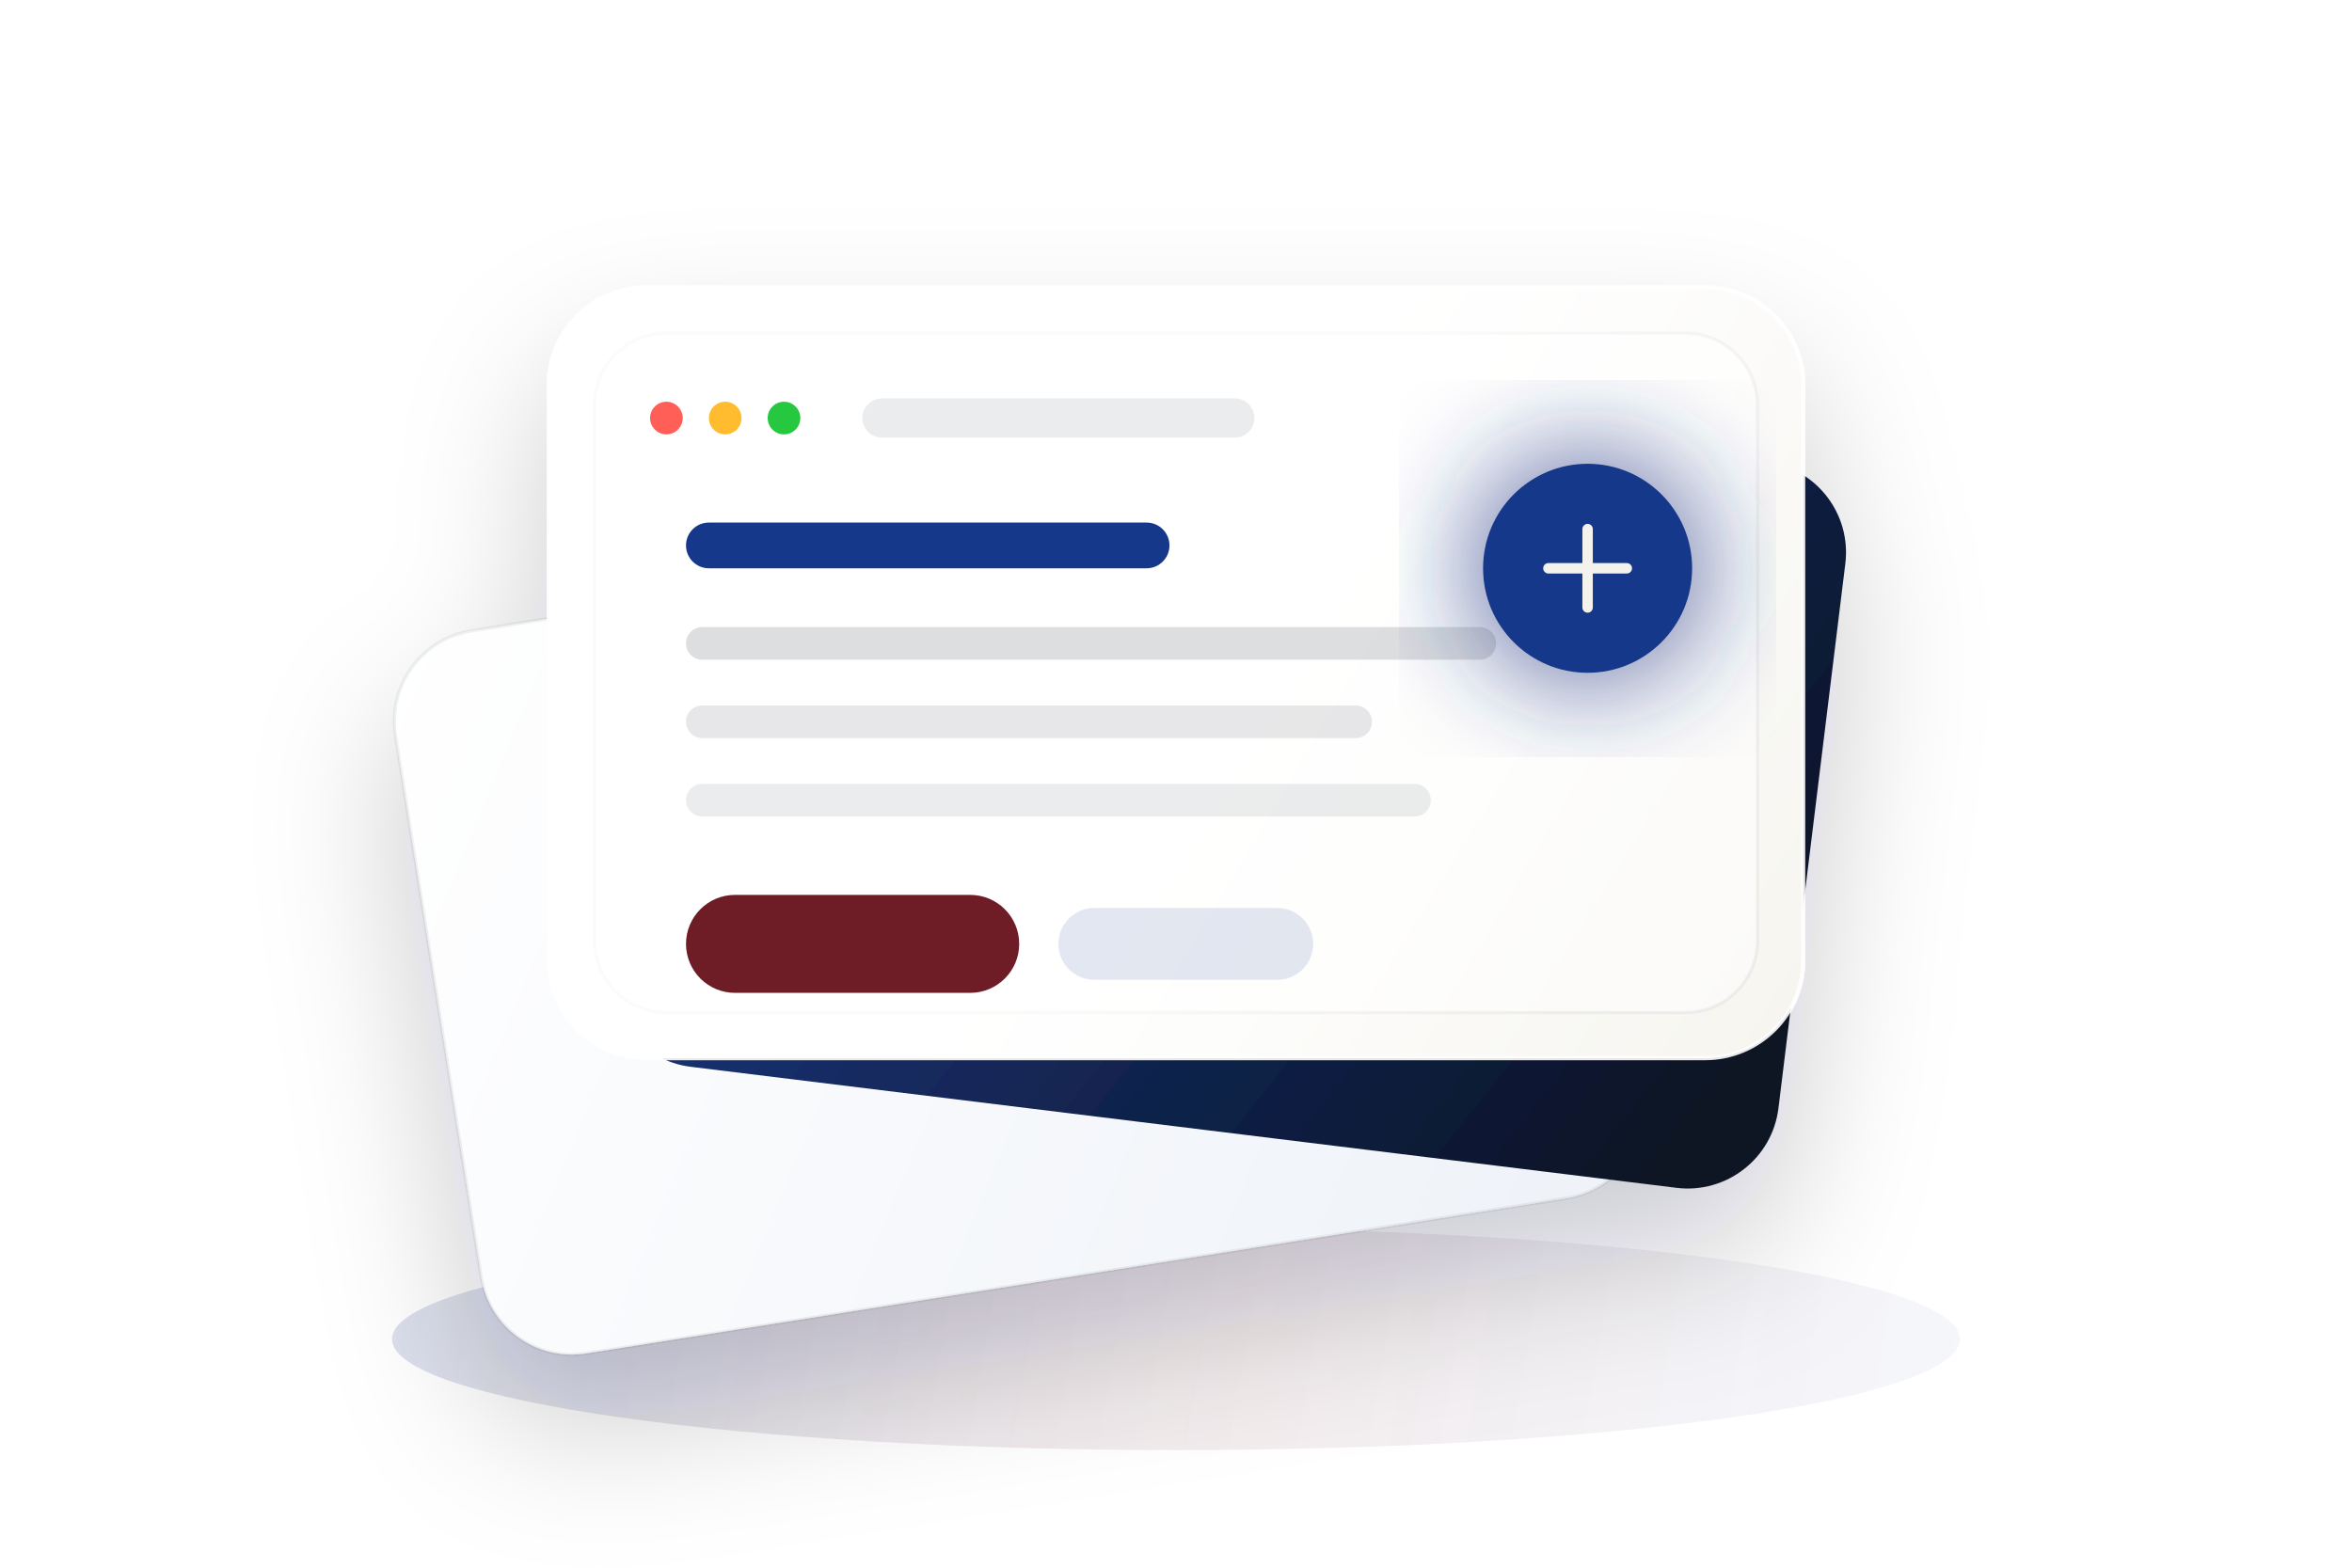
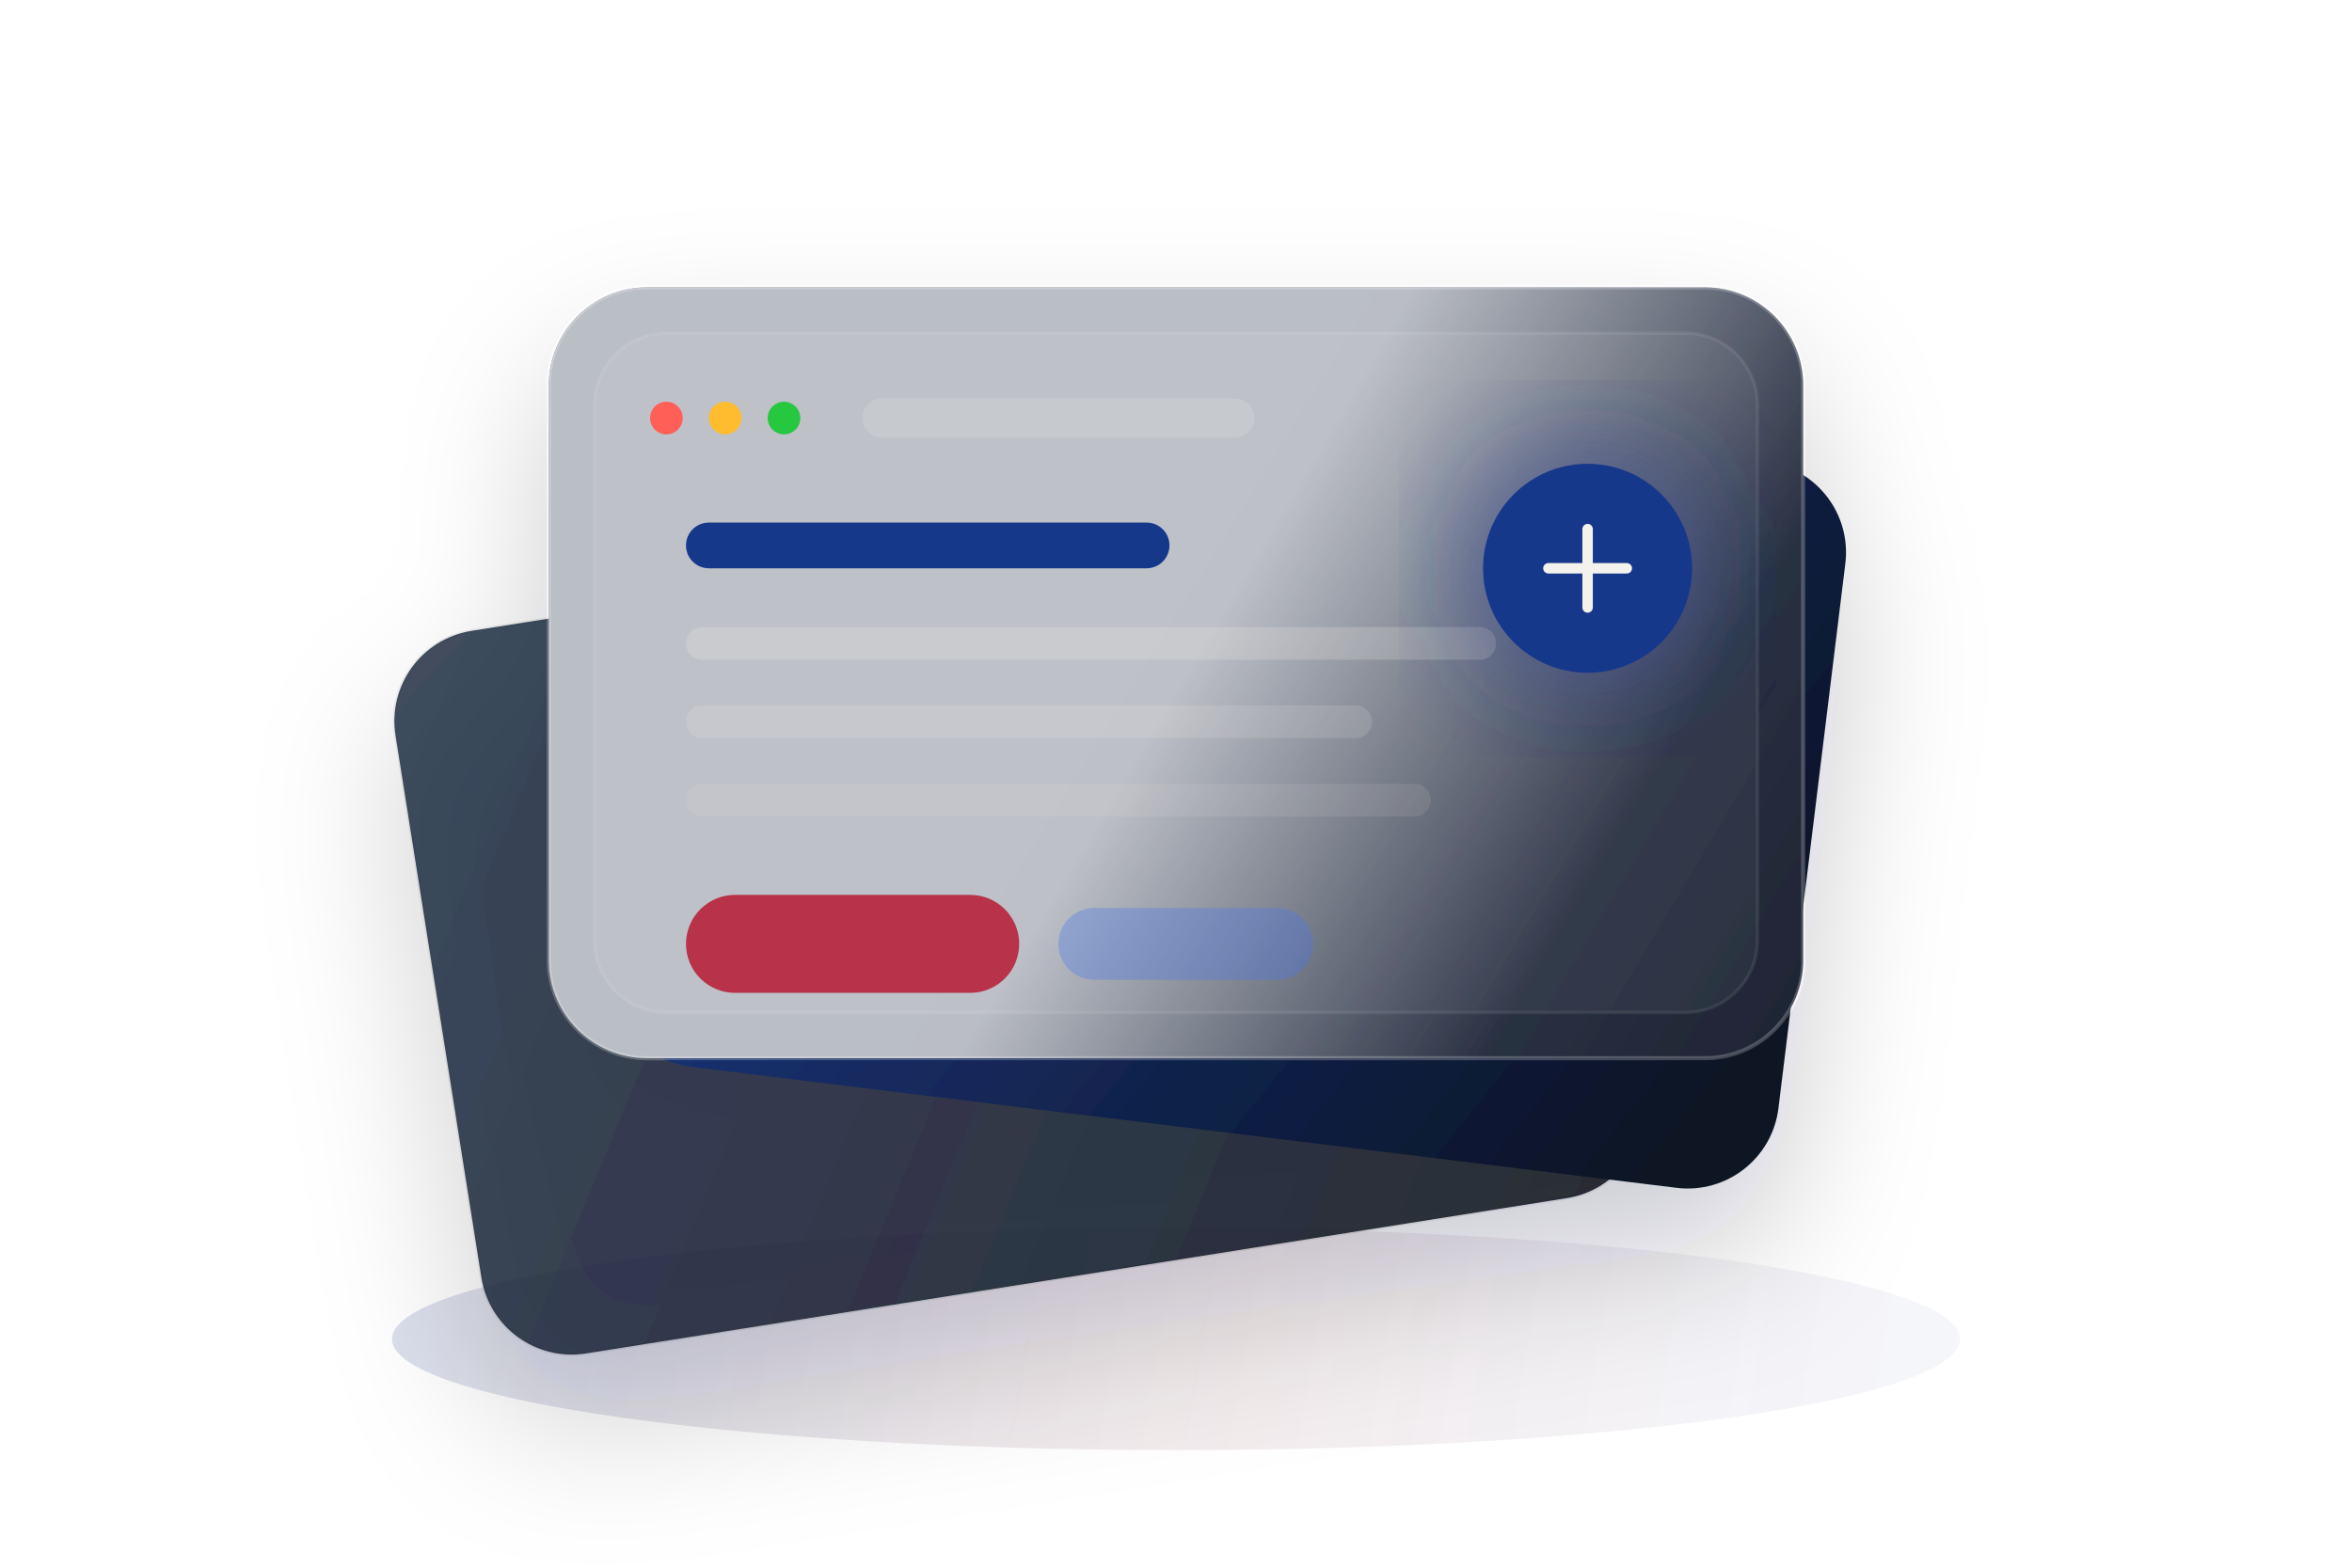
<svg xmlns="http://www.w3.org/2000/svg" viewBox="0 0 720 480" fill="none" role="img" aria-hidden="true">
  <defs>
    <linearGradient id="ambient" x1="120" y1="360" x2="600" y2="440" gradientUnits="userSpaceOnUse">
      <stop stop-color="#16378a" stop-opacity="0.16" />
      <stop offset="0.55" stop-color="#6e1c28" stop-opacity="0.08" />
      <stop offset="1" stop-color="#16378a" stop-opacity="0.04" />
    </linearGradient>
    <linearGradient id="plateA" x1="160" y1="120" x2="520" y2="340" gradientUnits="userSpaceOnUse">
-       <stop stop-color="#ffffff" />
-       <stop offset="1" stop-color="#eef2f8" />
+       <stop stop-color="#243044" stop-opacity="0.85" />
+       <stop offset="1" stop-color="#121826" stop-opacity="0.9" />
    </linearGradient>
    <linearGradient id="plateB" x1="220" y1="90" x2="560" y2="300" gradientUnits="userSpaceOnUse">
      <stop stop-color="#1a3f96" />
      <stop offset="1" stop-color="#0c1220" />
    </linearGradient>
    <linearGradient id="plateC" x1="200" y1="70" x2="540" y2="280" gradientUnits="userSpaceOnUse">
-       <stop stop-color="#ffffff" />
-       <stop offset="0.55" stop-color="#f7f5f0" />
-       <stop offset="1" stop-color="#ebe7de" />
+       <stop stop-color="#1c2740" />
+       <stop offset="0.55" stop-color="#141b2c" />
+       <stop offset="1" stop-color="#0d111c" />
    </linearGradient>
    <linearGradient id="sheen" x1="210" y1="90" x2="480" y2="250" gradientUnits="userSpaceOnUse">
      <stop stop-color="#ffffff" stop-opacity="0.7" />
      <stop offset="0.45" stop-color="#ffffff" stop-opacity="0.08" />
      <stop offset="1" stop-color="#ffffff" stop-opacity="0" />
    </linearGradient>
    <linearGradient id="inkBar" x1="230" y1="140" x2="360" y2="140" gradientUnits="userSpaceOnUse">
      <stop stop-color="#16378a" />
      <stop offset="1" stop-color="#6e1c28" />
    </linearGradient>
    <filter id="depth" x="-30%" y="-30%" width="160%" height="160%">
      <feDropShadow dx="0" dy="22" stdDeviation="22" flood-color="#0c1220" flood-opacity="0.2" />
    </filter>
    <filter id="softGlow" x="-40%" y="-40%" width="180%" height="180%">
      <feGaussianBlur stdDeviation="18" result="b" />
      <feMerge>
        <feMergeNode in="b" />
        <feMergeNode in="SourceGraphic" />
      </feMerge>
    </filter>
  </defs>
  <ellipse cx="360" cy="410" rx="240" ry="34" fill="url(#ambient)" />
  <g filter="url(#depth)">
    <rect x="132" y="168" width="360" height="224" rx="28" fill="url(#plateA)" stroke="rgba(12,18,32,0.06)" transform="rotate(-9 312 280)" />
    <rect x="196" y="122" width="360" height="224" rx="28" fill="url(#plateB)" transform="rotate(7 376 234)" />
    <g transform="translate(168 88)">
-       <rect width="384" height="236" rx="30" fill="url(#plateC)" stroke="rgba(255,255,255,0.9)" stroke-width="1.25" />
-       <rect x="14" y="14" width="356" height="208" rx="22" fill="rgba(255,255,255,0.55)" stroke="rgba(12,18,32,0.05)" />
+       <rect width="384" height="236" rx="30" fill="url(#plateC)" stroke="rgba(255,255,255,0.22)" stroke-width="1.25" />
+       <rect x="14" y="14" width="356" height="208" rx="22" fill="rgba(255,255,255,0.05)" stroke="rgba(255,255,255,0.08)" />
      <rect width="384" height="236" rx="30" fill="url(#sheen)" />
      <circle cx="36" cy="40" r="5" fill="#ff5f57" />
      <circle cx="54" cy="40" r="5" fill="#febc2e" />
      <circle cx="72" cy="40" r="5" fill="#28c840" />
-       <rect x="96" y="34" width="120" height="12" rx="6" fill="rgba(12,18,32,0.08)" />
+       <rect x="96" y="34" width="120" height="12" rx="6" fill="rgba(242,238,228,0.16)" />
      <rect x="42" y="72" width="148" height="14" rx="7" fill="url(#inkBar)" />
-       <rect x="42" y="104" width="248" height="10" rx="5" fill="rgba(12,18,32,0.14)" />
-       <rect x="42" y="128" width="210" height="10" rx="5" fill="rgba(12,18,32,0.1)" />
-       <rect x="42" y="152" width="228" height="10" rx="5" fill="rgba(12,18,32,0.08)" />
-       <rect x="42" y="186" width="102" height="30" rx="15" fill="#6e1c28" />
-       <rect x="156" y="190" width="78" height="22" rx="11" fill="rgba(22,55,138,0.12)" />
+       <rect x="42" y="104" width="248" height="10" rx="5" fill="rgba(242,238,228,0.22)" />
+       <rect x="42" y="128" width="210" height="10" rx="5" fill="rgba(242,238,228,0.14)" />
+       <rect x="42" y="152" width="228" height="10" rx="5" fill="rgba(242,238,228,0.1)" />
+       <rect x="42" y="186" width="102" height="30" rx="15" fill="#b8334a" />
+       <rect x="156" y="190" width="78" height="22" rx="11" fill="rgba(74,122,232,0.35)" />
      <g filter="url(#softGlow)">
        <circle cx="318" cy="86" r="32" fill="#16378a" />
        <path d="M306 86h24M318 74v24" stroke="#f4f2ec" stroke-width="3.2" stroke-linecap="round" />
      </g>
    </g>
  </g>
</svg>
